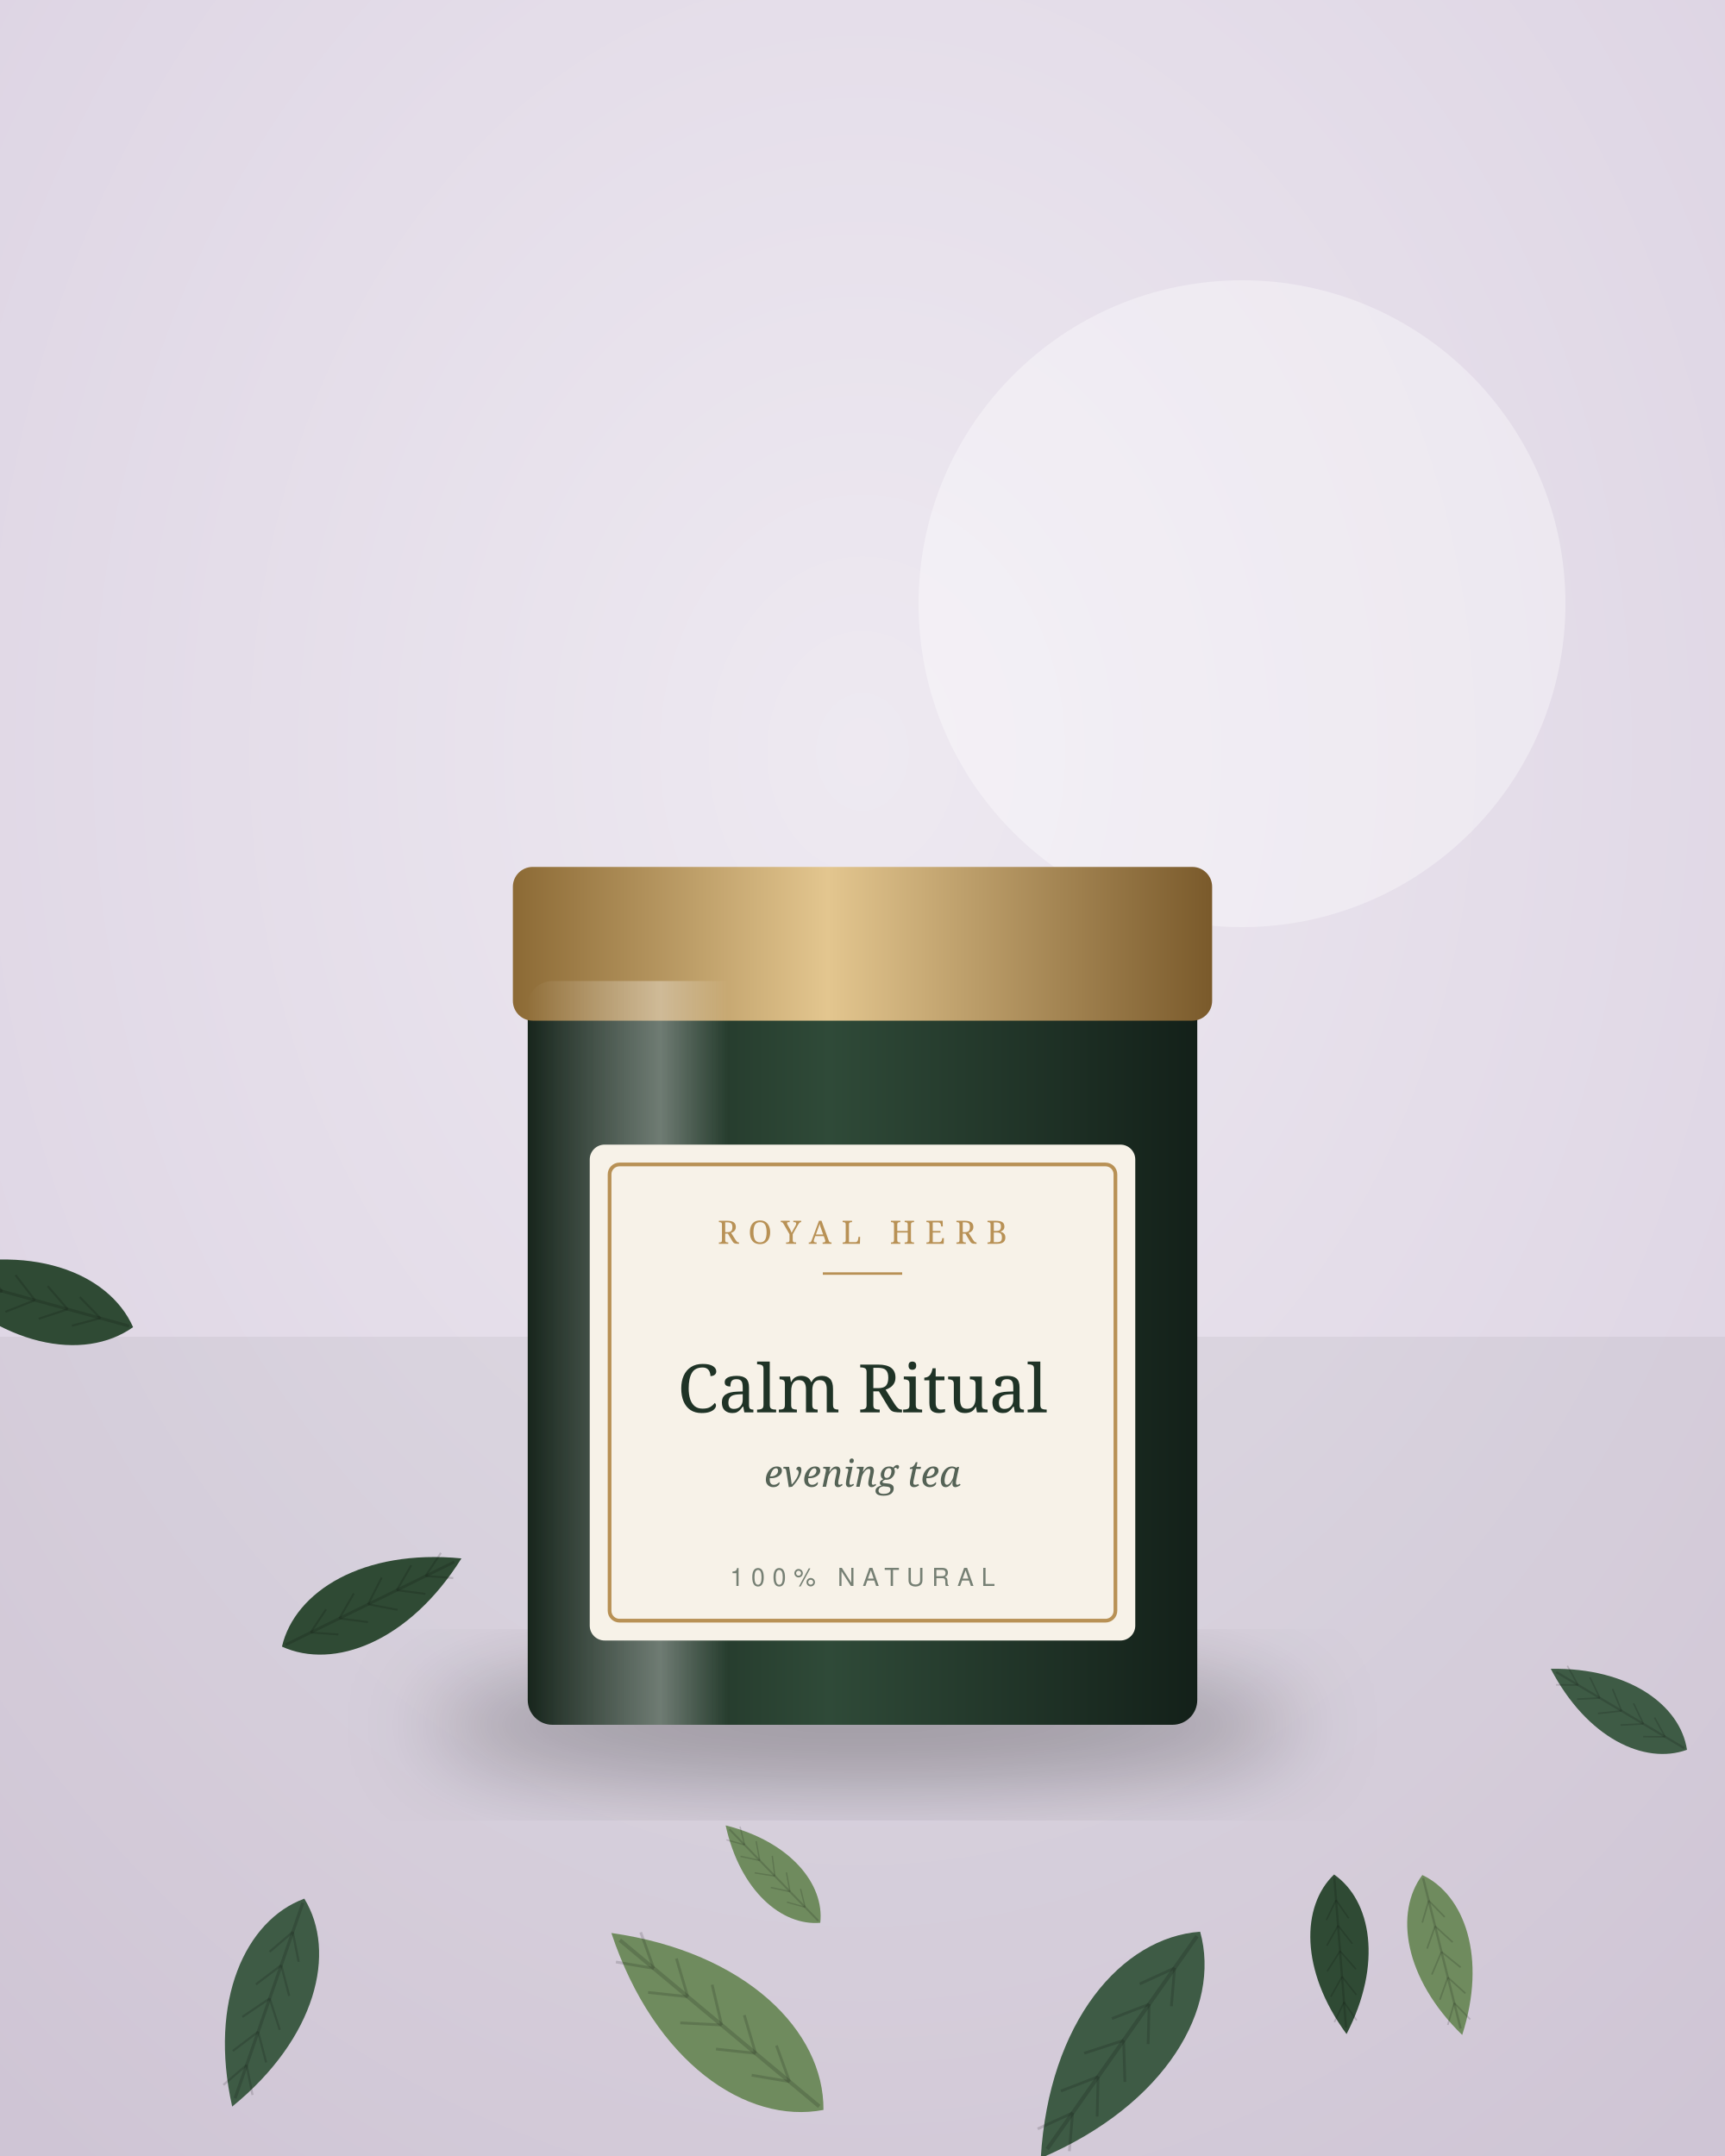
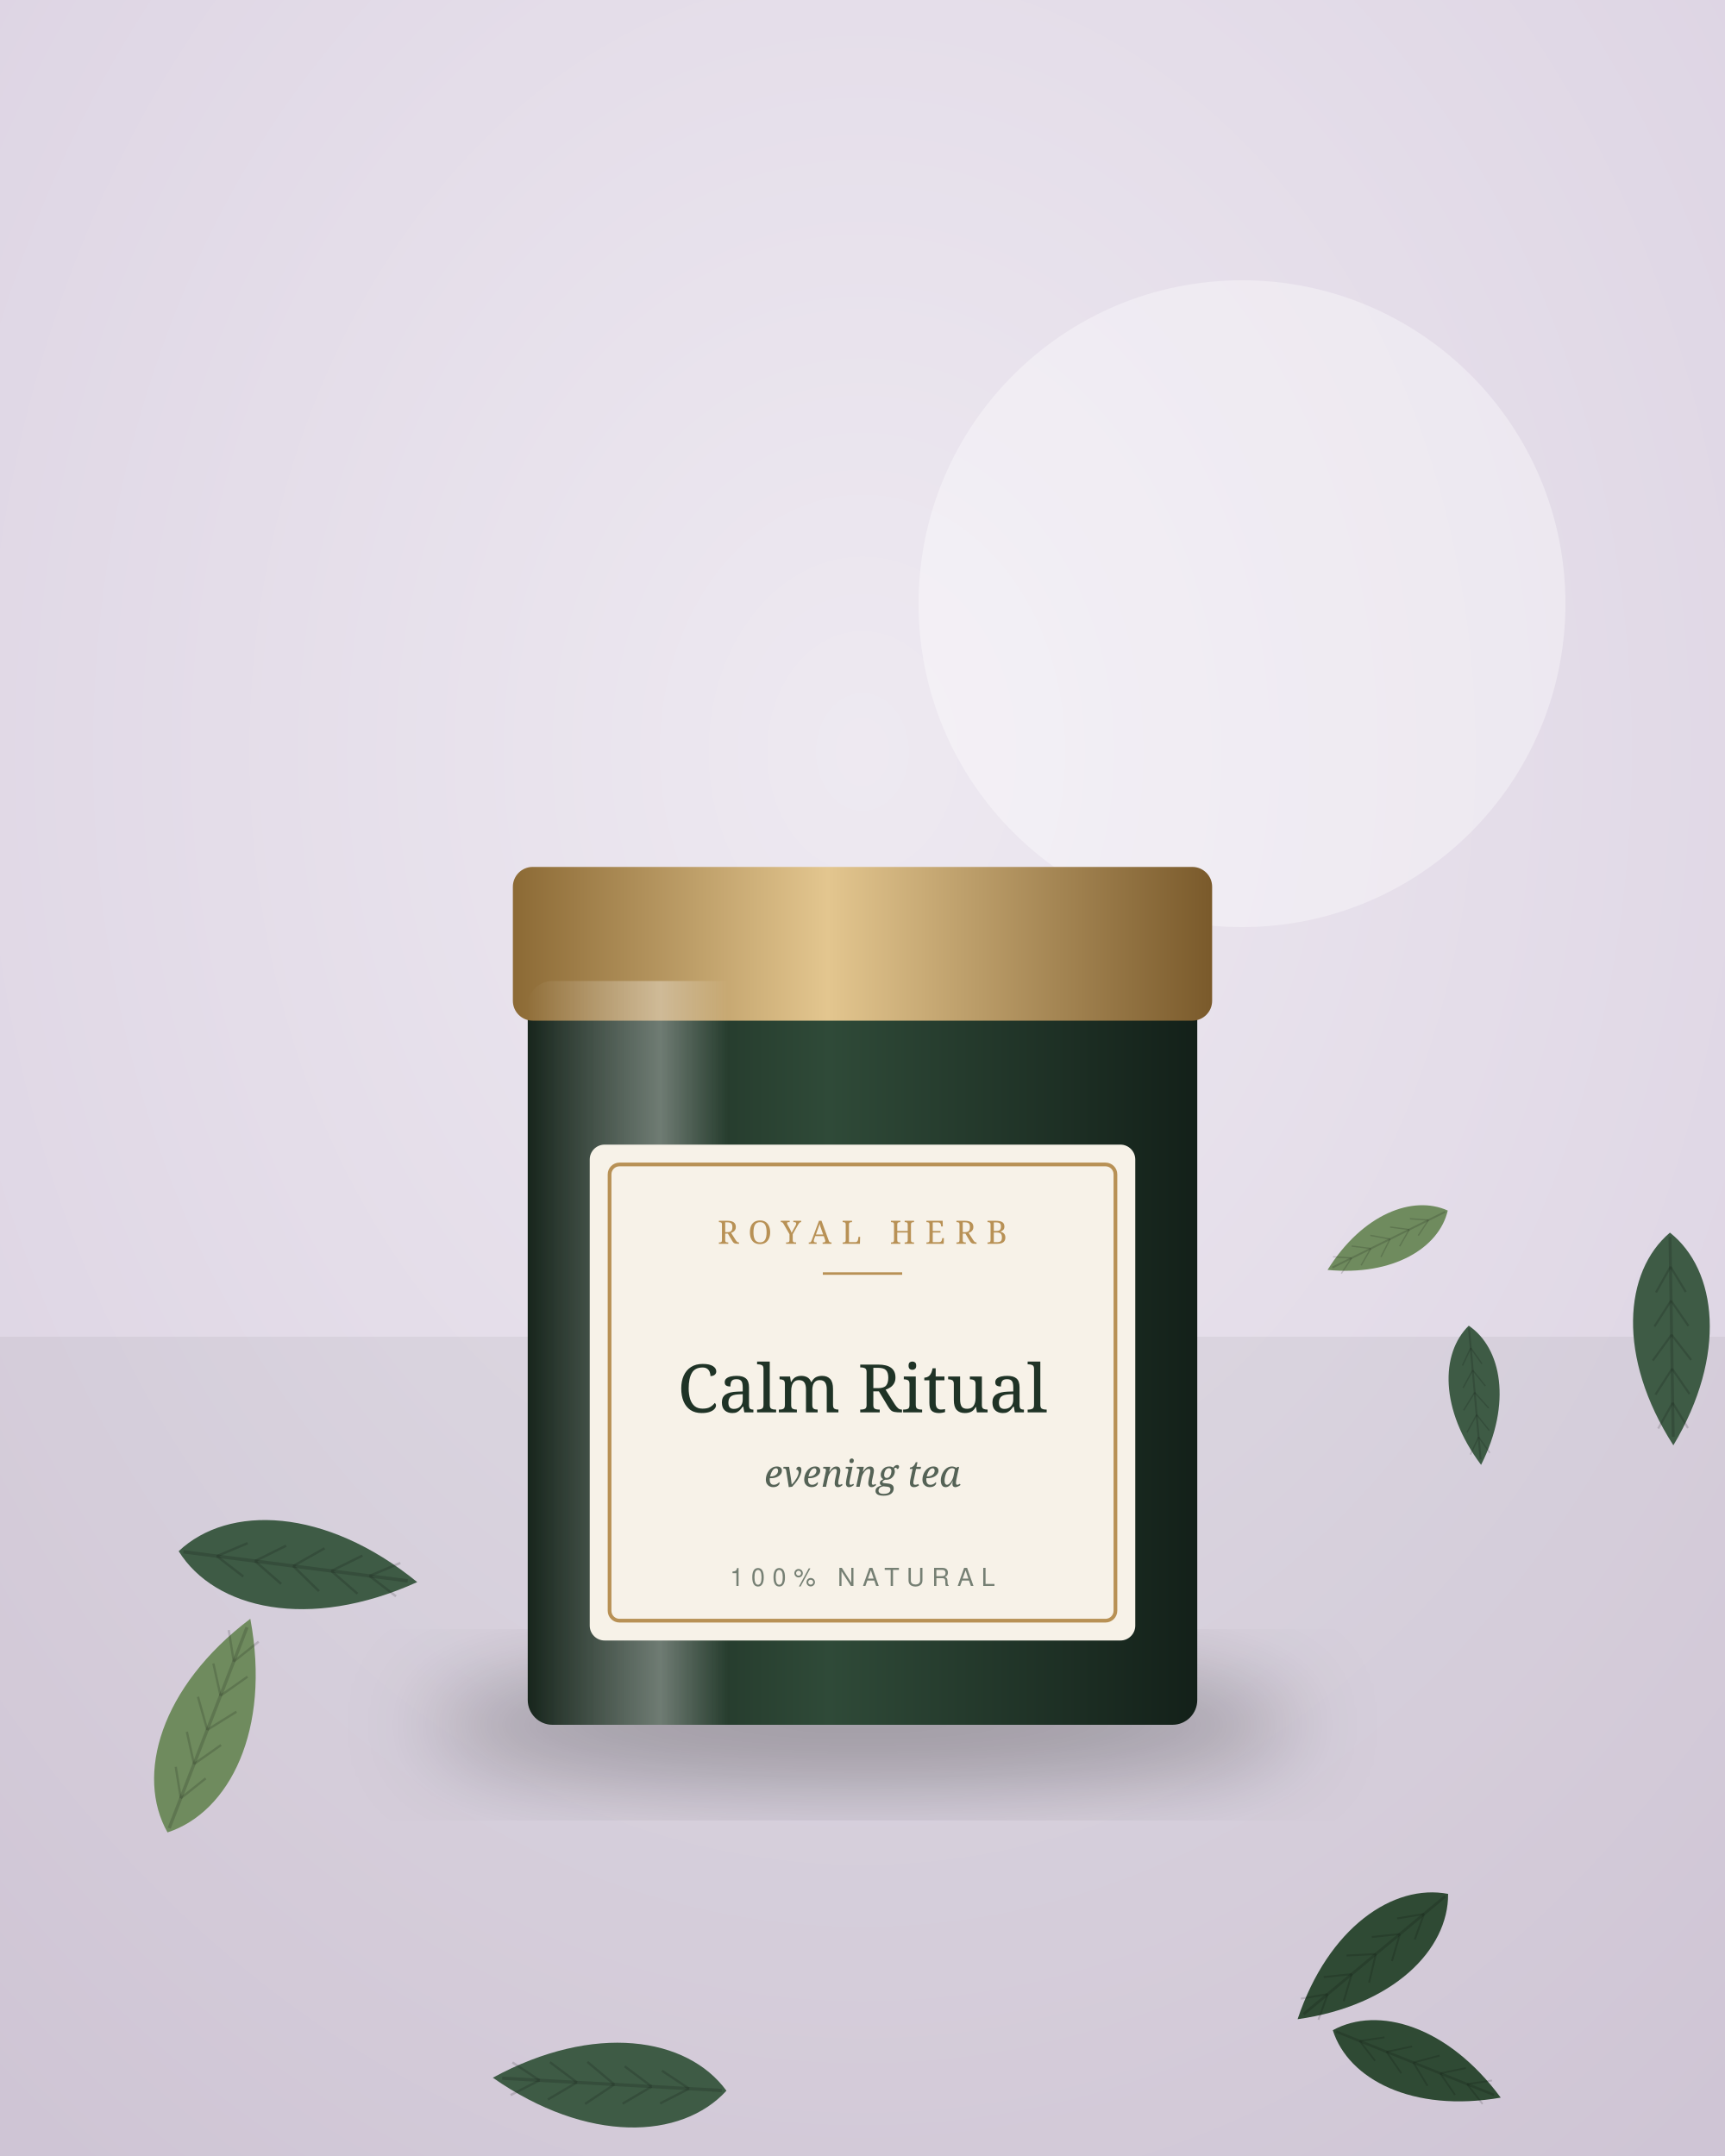
<svg xmlns="http://www.w3.org/2000/svg" viewBox="0 0 800 1000" width="800" height="1000">
  <defs>
    <filter id="shcalmb" x="-30%" y="-30%" width="160%" height="160%">
      <feGaussianBlur stdDeviation="18" />
    </filter>
    <linearGradient id="ambercalmb" x1="0" x2="1">
      <stop offset="0" stop-color="#5a2e12" />
      <stop offset=".35" stop-color="#8a4a1c" />
      <stop offset=".6" stop-color="#a65c24" />
      <stop offset="1" stop-color="#4b250e" />
    </linearGradient>
    <linearGradient id="glasscalmb" x1="0" x2="1">
      <stop offset="0" stop-color="#fff" stop-opacity="0" />
      <stop offset=".2" stop-color="#fff" stop-opacity=".35" />
      <stop offset=".3" stop-color="#fff" stop-opacity="0" />
    </linearGradient>
    <linearGradient id="capcalmb" x1="0" x2="1">
      <stop offset="0" stop-color="#d9d2c3" />
      <stop offset=".4" stop-color="#fbf8f1" />
      <stop offset="1" stop-color="#c9c1b0" />
    </linearGradient>
    <linearGradient id="goldcapcalmb" x1="0" x2="1">
      <stop offset="0" stop-color="#8c6a35" />
      <stop offset=".45" stop-color="#e3c68f" />
      <stop offset="1" stop-color="#7a5a2b" />
    </linearGradient>
    <linearGradient id="kraftcalmb" x1="0" x2="1">
      <stop offset="0" stop-color="#b08a5e" />
      <stop offset=".5" stop-color="#d2b08a" />
      <stop offset="1" stop-color="#a27c52" />
    </linearGradient>
    <linearGradient id="tincalmb" x1="0" x2="1">
      <stop offset="0" stop-color="#16241b" />
      <stop offset=".45" stop-color="#2f4a38" />
      <stop offset="1" stop-color="#132019" />
    </linearGradient>
    <radialGradient id="bgcalmb" cx=".5" cy=".35" r=".8">
      <stop offset="0" stop-color="#fff" stop-opacity=".55" />
      <stop offset="1" stop-color="#fff" stop-opacity="0" />
    </radialGradient>
  </defs>
  <rect width="800" height="1000" fill="#D9CFE0" />
  <rect width="800" height="1000" fill="url(#bgcalmb)" />
  <rect x="0" y="620.0" width="800" height="380.0" fill="#000" opacity=".05" />
  <circle cx="576.0" cy="280.0" r="150" fill="#fff" opacity=".35" />
-   <g transform="translate(358.6138 745.39) rotate(291.5699) scale(1.105382)">
+   <g transform="translate(336.8999 969.7262) rotate(183.1906) scale(1.08513)">
    <path d="M0 0 C 18 -22, 58 -26, 100 0 C 58 26, 18 22, 0 0Z" fill="#3E5B45" />
    <path d="M2 0 L96 0" stroke="rgba(0,0,0,.15)" stroke-width="1.4" fill="none" />
    <path d="M16 0 L28 -7 M16 0 L28 7" stroke="rgba(0,0,0,.15)" stroke-width="1" fill="none" />
    <path d="M32 0 L44 -8 M32 0 L44 8" stroke="rgba(0,0,0,.15)" stroke-width="1" fill="none" />
    <path d="M48 0 L60 -9 M48 0 L60 9" stroke="rgba(0,0,0,.15)" stroke-width="1" fill="none" />
    <path d="M64 0 L76 -8 M64 0 L76 8" stroke="rgba(0,0,0,.15)" stroke-width="1" fill="none" />
    <path d="M80 0 L92 -7 M80 0 L92 7" stroke="rgba(0,0,0,.15)" stroke-width="1" fill="none" />
  </g>
-   <g transform="translate(130.7643 763.7277) rotate(333.8257) scale(0.927476)">
+   <g transform="translate(618.1199 941.6629) rotate(21.87447) scale(0.8390795)">
    <path d="M0 0 C 18 -22, 58 -26, 100 0 C 58 26, 18 22, 0 0Z" fill="#2F4A34" />
    <path d="M2 0 L96 0" stroke="rgba(0,0,0,.15)" stroke-width="1.4" fill="none" />
    <path d="M16 0 L28 -7 M16 0 L28 7" stroke="rgba(0,0,0,.15)" stroke-width="1" fill="none" />
    <path d="M32 0 L44 -8 M32 0 L44 8" stroke="rgba(0,0,0,.15)" stroke-width="1" fill="none" />
    <path d="M48 0 L60 -9 M48 0 L60 9" stroke="rgba(0,0,0,.15)" stroke-width="1" fill="none" />
    <path d="M64 0 L76 -8 M64 0 L76 8" stroke="rgba(0,0,0,.15)" stroke-width="1" fill="none" />
    <path d="M80 0 L92 -7 M80 0 L92 7" stroke="rgba(0,0,0,.15)" stroke-width="1" fill="none" />
  </g>
-   <g transform="translate(618.6957 869.4386) rotate(85.52826) scale(0.7423082)">
+   <g transform="translate(681.1634 614.8856) rotate(84.93878) scale(0.6480911)">
+     <path d="M0 0 C 18 -22, 58 -26, 100 0 C 58 26, 18 22, 0 0Z" fill="#3E5B45" />
+     <path d="M2 0 L96 0" stroke="rgba(0,0,0,.15)" stroke-width="1.4" fill="none" />
+     <path d="M16 0 L28 -7 M16 0 L28 7" stroke="rgba(0,0,0,.15)" stroke-width="1" fill="none" />
+     <path d="M32 0 L44 -8 M32 0 L44 8" stroke="rgba(0,0,0,.15)" stroke-width="1" fill="none" />
+     <path d="M48 0 L60 -9 M48 0 L60 9" stroke="rgba(0,0,0,.15)" stroke-width="1" fill="none" />
+     <path d="M64 0 L76 -8 M64 0 L76 8" stroke="rgba(0,0,0,.15)" stroke-width="1" fill="none" />
+     <path d="M80 0 L92 -7 M80 0 L92 7" stroke="rgba(0,0,0,.15)" stroke-width="1" fill="none" />
+   </g>
+   <g transform="translate(671.4194 561.4798) rotate(153.7153) scale(0.621718)">
+     <path d="M0 0 C 18 -22, 58 -26, 100 0 C 58 26, 18 22, 0 0Z" fill="#6F8B5E" />
+     <path d="M2 0 L96 0" stroke="rgba(0,0,0,.15)" stroke-width="1.4" fill="none" />
+     <path d="M16 0 L28 -7 M16 0 L28 7" stroke="rgba(0,0,0,.15)" stroke-width="1" fill="none" />
+     <path d="M32 0 L44 -8 M32 0 L44 8" stroke="rgba(0,0,0,.15)" stroke-width="1" fill="none" />
+     <path d="M48 0 L60 -9 M48 0 L60 9" stroke="rgba(0,0,0,.15)" stroke-width="1" fill="none" />
+     <path d="M64 0 L76 -8 M64 0 L76 8" stroke="rgba(0,0,0,.15)" stroke-width="1" fill="none" />
+     <path d="M80 0 L92 -7 M80 0 L92 7" stroke="rgba(0,0,0,.15)" stroke-width="1" fill="none" />
+   </g>
+   <g transform="translate(774.4606 571.7216) rotate(89.07698) scale(0.9865894)">
+     <path d="M0 0 C 18 -22, 58 -26, 100 0 C 58 26, 18 22, 0 0Z" fill="#3E5B45" />
+     <path d="M2 0 L96 0" stroke="rgba(0,0,0,.15)" stroke-width="1.4" fill="none" />
+     <path d="M16 0 L28 -7 M16 0 L28 7" stroke="rgba(0,0,0,.15)" stroke-width="1" fill="none" />
+     <path d="M32 0 L44 -8 M32 0 L44 8" stroke="rgba(0,0,0,.15)" stroke-width="1" fill="none" />
+     <path d="M48 0 L60 -9 M48 0 L60 9" stroke="rgba(0,0,0,.15)" stroke-width="1" fill="none" />
+     <path d="M64 0 L76 -8 M64 0 L76 8" stroke="rgba(0,0,0,.15)" stroke-width="1" fill="none" />
+     <path d="M80 0 L92 -7 M80 0 L92 7" stroke="rgba(0,0,0,.15)" stroke-width="1" fill="none" />
+   </g>
+   <g transform="translate(77.69048 849.9137) rotate(291.1822) scale(1.062635)">
+     <path d="M0 0 C 18 -22, 58 -26, 100 0 C 58 26, 18 22, 0 0Z" fill="#6F8B5E" />
+     <path d="M2 0 L96 0" stroke="rgba(0,0,0,.15)" stroke-width="1.4" fill="none" />
+     <path d="M16 0 L28 -7 M16 0 L28 7" stroke="rgba(0,0,0,.15)" stroke-width="1" fill="none" />
+     <path d="M32 0 L44 -8 M32 0 L44 8" stroke="rgba(0,0,0,.15)" stroke-width="1" fill="none" />
+     <path d="M48 0 L60 -9 M48 0 L60 9" stroke="rgba(0,0,0,.15)" stroke-width="1" fill="none" />
+     <path d="M64 0 L76 -8 M64 0 L76 8" stroke="rgba(0,0,0,.15)" stroke-width="1" fill="none" />
+     <path d="M80 0 L92 -7 M80 0 L92 7" stroke="rgba(0,0,0,.15)" stroke-width="1" fill="none" />
+   </g>
+   <g transform="translate(82.86695 719.4722) rotate(7.384353) scale(1.11554)">
+     <path d="M0 0 C 18 -22, 58 -26, 100 0 C 58 26, 18 22, 0 0Z" fill="#3E5B45" />
+     <path d="M2 0 L96 0" stroke="rgba(0,0,0,.15)" stroke-width="1.4" fill="none" />
+     <path d="M16 0 L28 -7 M16 0 L28 7" stroke="rgba(0,0,0,.15)" stroke-width="1" fill="none" />
+     <path d="M32 0 L44 -8 M32 0 L44 8" stroke="rgba(0,0,0,.15)" stroke-width="1" fill="none" />
+     <path d="M48 0 L60 -9 M48 0 L60 9" stroke="rgba(0,0,0,.15)" stroke-width="1" fill="none" />
+     <path d="M64 0 L76 -8 M64 0 L76 8" stroke="rgba(0,0,0,.15)" stroke-width="1" fill="none" />
+     <path d="M80 0 L92 -7 M80 0 L92 7" stroke="rgba(0,0,0,.15)" stroke-width="1" fill="none" />
+   </g>
+   <g transform="translate(671.585 878.4334) rotate(140.2187) scale(0.9083041)">
    <path d="M0 0 C 18 -22, 58 -26, 100 0 C 58 26, 18 22, 0 0Z" fill="#2F4A34" />
    <path d="M2 0 L96 0" stroke="rgba(0,0,0,.15)" stroke-width="1.4" fill="none" />
    <path d="M16 0 L28 -7 M16 0 L28 7" stroke="rgba(0,0,0,.15)" stroke-width="1" fill="none" />
    <path d="M32 0 L44 -8 M32 0 L44 8" stroke="rgba(0,0,0,.15)" stroke-width="1" fill="none" />
    <path d="M48 0 L60 -9 M48 0 L60 9" stroke="rgba(0,0,0,.15)" stroke-width="1" fill="none" />
    <path d="M64 0 L76 -8 M64 0 L76 8" stroke="rgba(0,0,0,.15)" stroke-width="1" fill="none" />
    <path d="M80 0 L92 -7 M80 0 L92 7" stroke="rgba(0,0,0,.15)" stroke-width="1" fill="none" />
  </g>
-   <g transform="translate(141.1308 880.6388) rotate(109.1294) scale(1.020794)">
-     <path d="M0 0 C 18 -22, 58 -26, 100 0 C 58 26, 18 22, 0 0Z" fill="#3E5B45" />
-     <path d="M2 0 L96 0" stroke="rgba(0,0,0,.15)" stroke-width="1.4" fill="none" />
-     <path d="M16 0 L28 -7 M16 0 L28 7" stroke="rgba(0,0,0,.15)" stroke-width="1" fill="none" />
-     <path d="M32 0 L44 -8 M32 0 L44 8" stroke="rgba(0,0,0,.15)" stroke-width="1" fill="none" />
-     <path d="M48 0 L60 -9 M48 0 L60 9" stroke="rgba(0,0,0,.15)" stroke-width="1" fill="none" />
-     <path d="M64 0 L76 -8 M64 0 L76 8" stroke="rgba(0,0,0,.15)" stroke-width="1" fill="none" />
-     <path d="M80 0 L92 -7 M80 0 L92 7" stroke="rgba(0,0,0,.15)" stroke-width="1" fill="none" />
-   </g>
-   <g transform="translate(659.6295 869.6756) rotate(75.99817) scale(0.7645081)">
+   <g transform="translate(814.5954 733.8061) rotate(345.9659) scale(0.9947454)">
    <path d="M0 0 C 18 -22, 58 -26, 100 0 C 58 26, 18 22, 0 0Z" fill="#6F8B5E" />
    <path d="M2 0 L96 0" stroke="rgba(0,0,0,.15)" stroke-width="1.4" fill="none" />
    <path d="M16 0 L28 -7 M16 0 L28 7" stroke="rgba(0,0,0,.15)" stroke-width="1" fill="none" />
    <path d="M32 0 L44 -8 M32 0 L44 8" stroke="rgba(0,0,0,.15)" stroke-width="1" fill="none" />
    <path d="M48 0 L60 -9 M48 0 L60 9" stroke="rgba(0,0,0,.15)" stroke-width="1" fill="none" />
    <path d="M64 0 L76 -8 M64 0 L76 8" stroke="rgba(0,0,0,.15)" stroke-width="1" fill="none" />
    <path d="M80 0 L92 -7 M80 0 L92 7" stroke="rgba(0,0,0,.15)" stroke-width="1" fill="none" />
  </g>
-   <g transform="translate(782.3689 811.5837) rotate(210.729) scale(0.7348329)">
-     <path d="M0 0 C 18 -22, 58 -26, 100 0 C 58 26, 18 22, 0 0Z" fill="#3E5B45" />
-     <path d="M2 0 L96 0" stroke="rgba(0,0,0,.15)" stroke-width="1.4" fill="none" />
-     <path d="M16 0 L28 -7 M16 0 L28 7" stroke="rgba(0,0,0,.15)" stroke-width="1" fill="none" />
-     <path d="M32 0 L44 -8 M32 0 L44 8" stroke="rgba(0,0,0,.15)" stroke-width="1" fill="none" />
-     <path d="M48 0 L60 -9 M48 0 L60 9" stroke="rgba(0,0,0,.15)" stroke-width="1" fill="none" />
-     <path d="M64 0 L76 -8 M64 0 L76 8" stroke="rgba(0,0,0,.15)" stroke-width="1" fill="none" />
-     <path d="M80 0 L92 -7 M80 0 L92 7" stroke="rgba(0,0,0,.15)" stroke-width="1" fill="none" />
-   </g>
-   <g transform="translate(61.7219 615.5663) rotate(195.3717) scale(0.9833153)">
-     <path d="M0 0 C 18 -22, 58 -26, 100 0 C 58 26, 18 22, 0 0Z" fill="#2F4A34" />
-     <path d="M2 0 L96 0" stroke="rgba(0,0,0,.15)" stroke-width="1.4" fill="none" />
-     <path d="M16 0 L28 -7 M16 0 L28 7" stroke="rgba(0,0,0,.15)" stroke-width="1" fill="none" />
-     <path d="M32 0 L44 -8 M32 0 L44 8" stroke="rgba(0,0,0,.15)" stroke-width="1" fill="none" />
-     <path d="M48 0 L60 -9 M48 0 L60 9" stroke="rgba(0,0,0,.15)" stroke-width="1" fill="none" />
-     <path d="M64 0 L76 -8 M64 0 L76 8" stroke="rgba(0,0,0,.15)" stroke-width="1" fill="none" />
-     <path d="M80 0 L92 -7 M80 0 L92 7" stroke="rgba(0,0,0,.15)" stroke-width="1" fill="none" />
-   </g>
-   <g transform="translate(381.8937 978.6274) rotate(219.8365) scale(1.28098)">
+   <g transform="translate(328.7704 662.7513) rotate(156.3057) scale(0.7531416)">
    <path d="M0 0 C 18 -22, 58 -26, 100 0 C 58 26, 18 22, 0 0Z" fill="#6F8B5E" />
-     <path d="M2 0 L96 0" stroke="rgba(0,0,0,.15)" stroke-width="1.4" fill="none" />
-     <path d="M16 0 L28 -7 M16 0 L28 7" stroke="rgba(0,0,0,.15)" stroke-width="1" fill="none" />
-     <path d="M32 0 L44 -8 M32 0 L44 8" stroke="rgba(0,0,0,.15)" stroke-width="1" fill="none" />
-     <path d="M48 0 L60 -9 M48 0 L60 9" stroke="rgba(0,0,0,.15)" stroke-width="1" fill="none" />
-     <path d="M64 0 L76 -8 M64 0 L76 8" stroke="rgba(0,0,0,.15)" stroke-width="1" fill="none" />
-     <path d="M80 0 L92 -7 M80 0 L92 7" stroke="rgba(0,0,0,.15)" stroke-width="1" fill="none" />
-   </g>
-   <g transform="translate(380.4052 891.8386) rotate(225.8411) scale(0.6297928)">
-     <path d="M0 0 C 18 -22, 58 -26, 100 0 C 58 26, 18 22, 0 0Z" fill="#6F8B5E" />
-     <path d="M2 0 L96 0" stroke="rgba(0,0,0,.15)" stroke-width="1.4" fill="none" />
-     <path d="M16 0 L28 -7 M16 0 L28 7" stroke="rgba(0,0,0,.15)" stroke-width="1" fill="none" />
-     <path d="M32 0 L44 -8 M32 0 L44 8" stroke="rgba(0,0,0,.15)" stroke-width="1" fill="none" />
-     <path d="M48 0 L60 -9 M48 0 L60 9" stroke="rgba(0,0,0,.15)" stroke-width="1" fill="none" />
-     <path d="M64 0 L76 -8 M64 0 L76 8" stroke="rgba(0,0,0,.15)" stroke-width="1" fill="none" />
-     <path d="M80 0 L92 -7 M80 0 L92 7" stroke="rgba(0,0,0,.15)" stroke-width="1" fill="none" />
-   </g>
-   <g transform="translate(556.5925 895.9697) rotate(125.1383) scale(1.284282)">
-     <path d="M0 0 C 18 -22, 58 -26, 100 0 C 58 26, 18 22, 0 0Z" fill="#3E5B45" />
    <path d="M2 0 L96 0" stroke="rgba(0,0,0,.15)" stroke-width="1.4" fill="none" />
    <path d="M16 0 L28 -7 M16 0 L28 7" stroke="rgba(0,0,0,.15)" stroke-width="1" fill="none" />
    <path d="M32 0 L44 -8 M32 0 L44 8" stroke="rgba(0,0,0,.15)" stroke-width="1" fill="none" />
    <path d="M48 0 L60 -9 M48 0 L60 9" stroke="rgba(0,0,0,.15)" stroke-width="1" fill="none" />
    <path d="M64 0 L76 -8 M64 0 L76 8" stroke="rgba(0,0,0,.15)" stroke-width="1" fill="none" />
    <path d="M80 0 L92 -7 M80 0 L92 7" stroke="rgba(0,0,0,.15)" stroke-width="1" fill="none" />
  </g>
  <g transform="translate(400.0 800.0) scale(1.15) translate(-400.0 -800.0)">
    <ellipse cx="400.0" cy="800.0" rx="175.5" ry="24" fill="#000" opacity=".28" filter="url(#shcalmb)" />
    <rect x="265.0" y="500.0" width="270" height="300" rx="10" fill="url(#tincalmb)" />
    <rect x="259.0" y="454.0" width="282" height="62" rx="8" fill="url(#goldcapcalmb)" />
    <rect x="265.0" y="500.0" width="270" height="300" rx="10" fill="url(#glasscalmb)" />
    <rect x="290.0" y="566.0" width="220" height="200" rx="6" fill="#F7F2E8" />
    <rect x="298.0" y="574.0" width="204" height="184" rx="4" fill="none" stroke="#B89155" stroke-width="1.5" />
    <text x="400.0" y="606.0" text-anchor="middle" font-family="Georgia, serif" font-size="13" letter-spacing="4" fill="#B89155">ROYAL HERB</text>
    <path d="M384.0 618.0 h32" stroke="#B89155" stroke-width="1" />
    <text x="400.0" y="674.0" text-anchor="middle" font-family="Georgia, serif" font-size="27" fill="#1F3326">Calm Ritual</text>
    <text x="400.0" y="704.0" text-anchor="middle" font-family="Georgia, serif" font-style="italic" font-size="15" fill="#1F3326" opacity=".75">evening tea</text>
    <text x="400.0" y="744.0" text-anchor="middle" font-family="Helvetica, Arial, sans-serif" font-size="10" letter-spacing="3" fill="#1F3326" opacity=".6">100% NATURAL</text>
  </g>
</svg>
